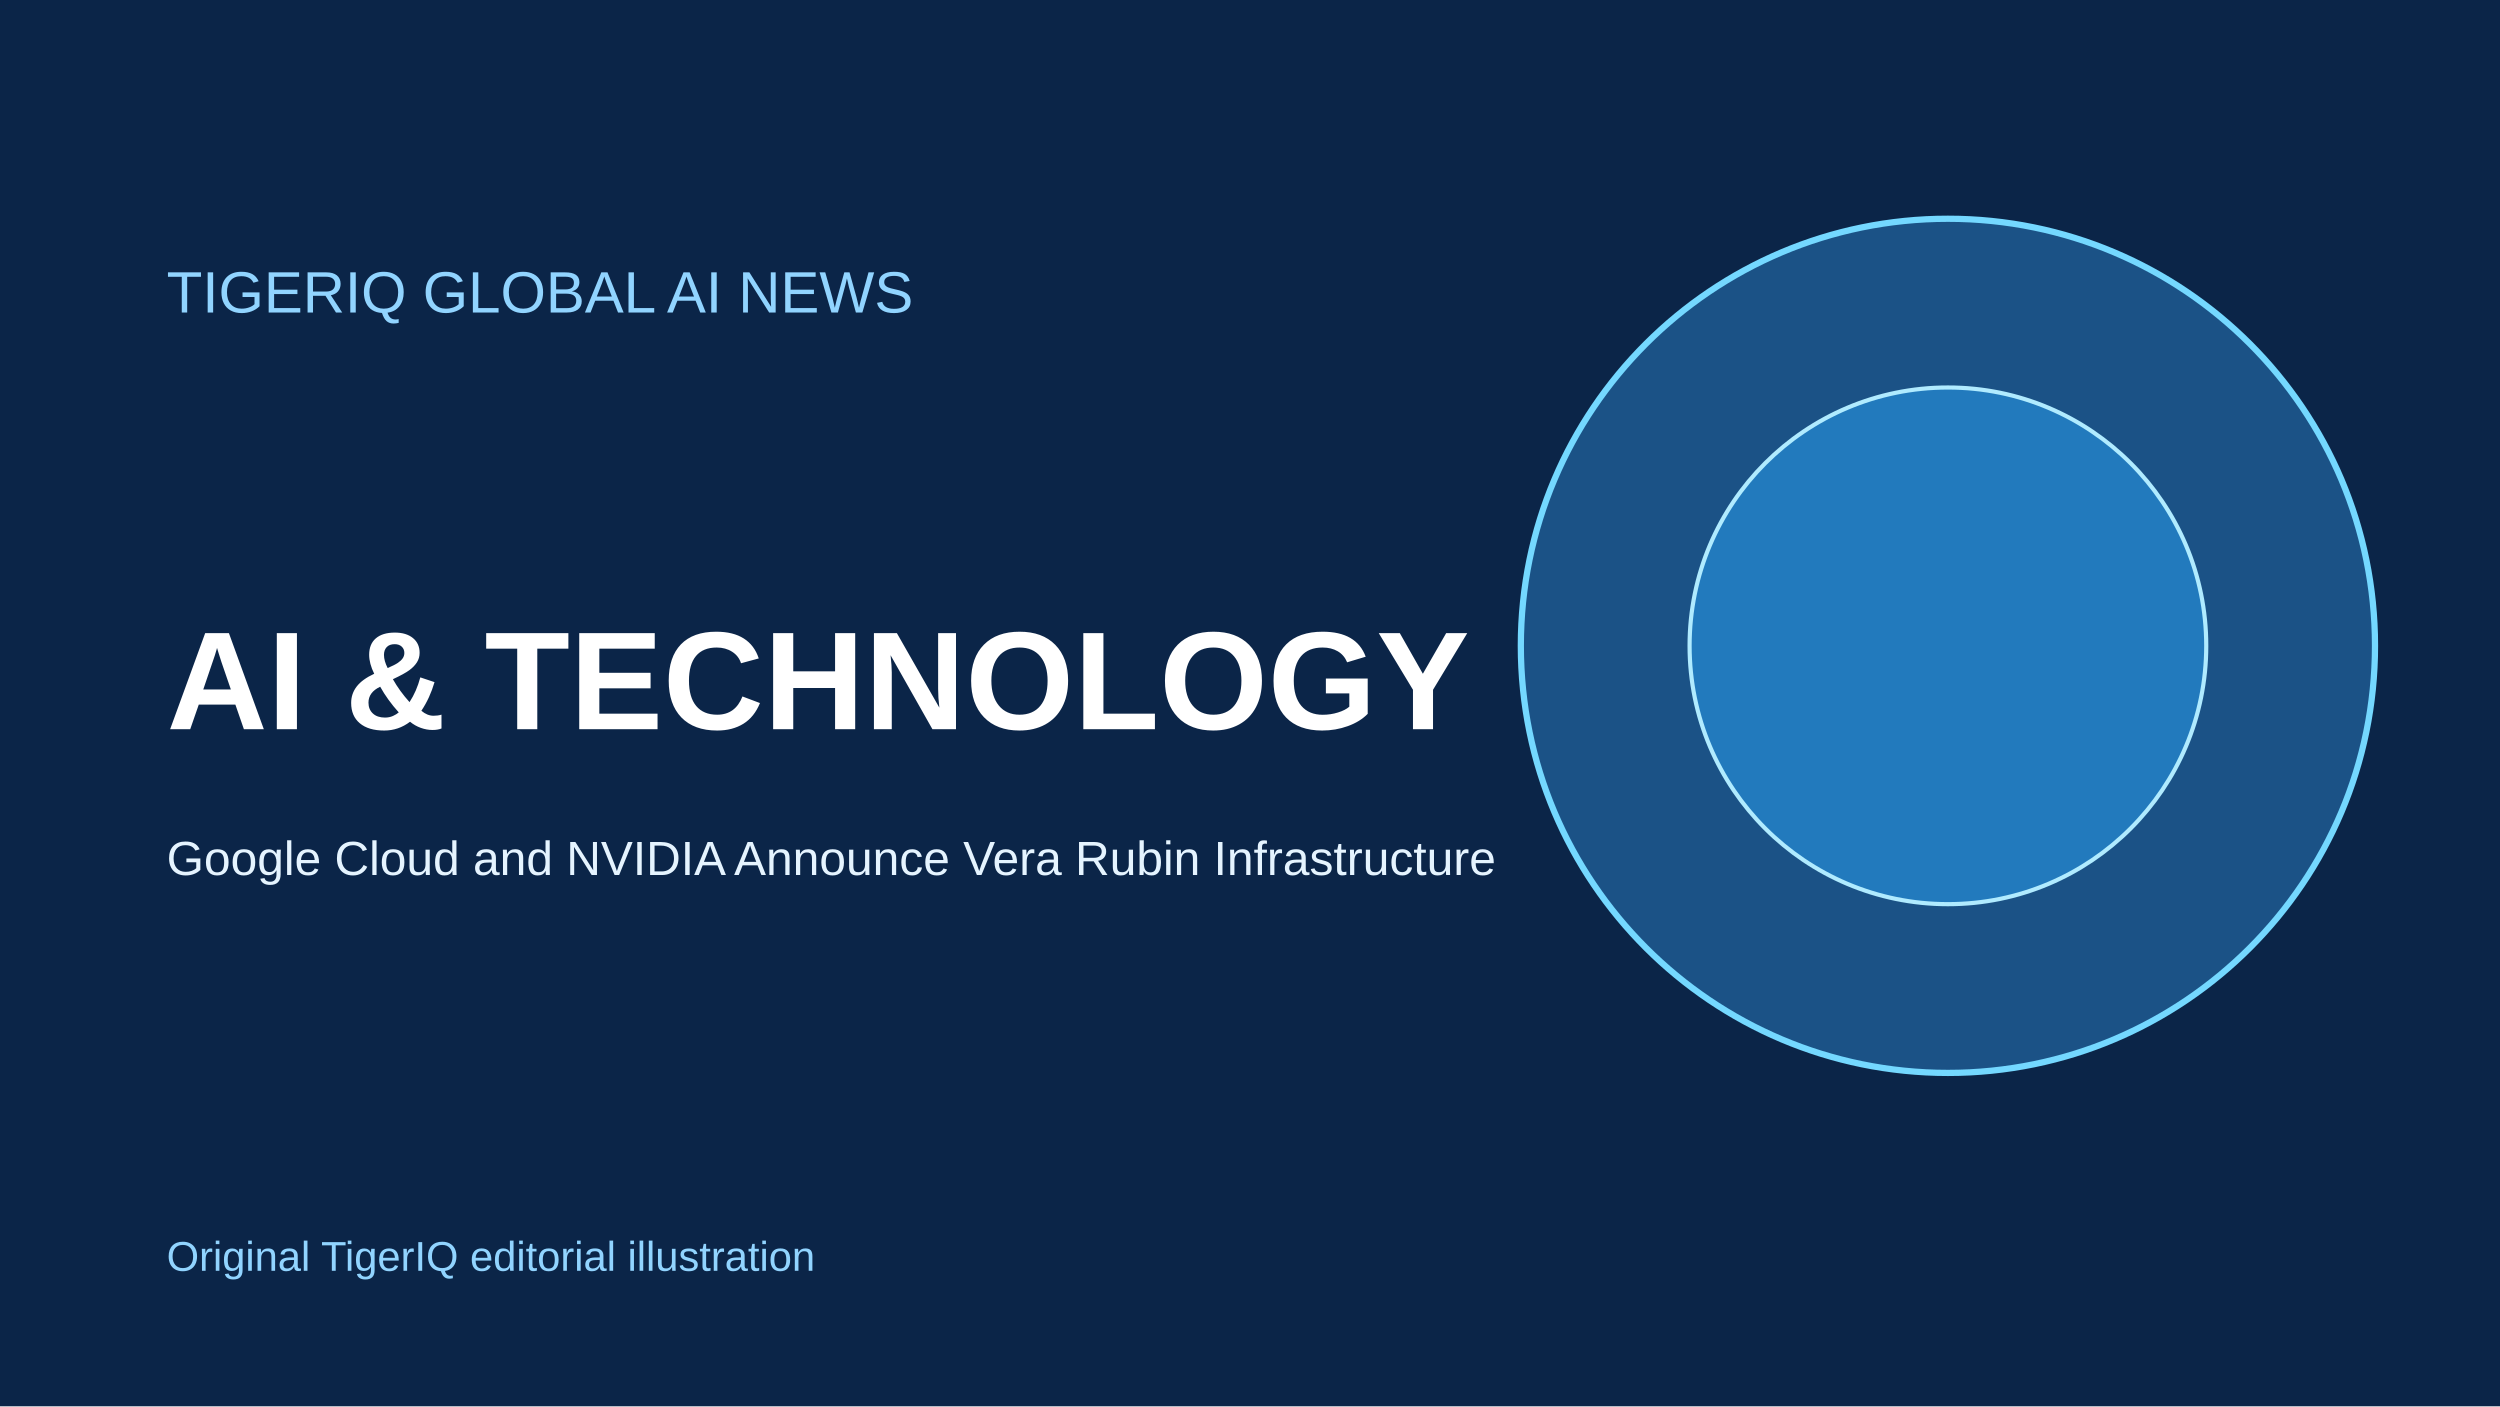
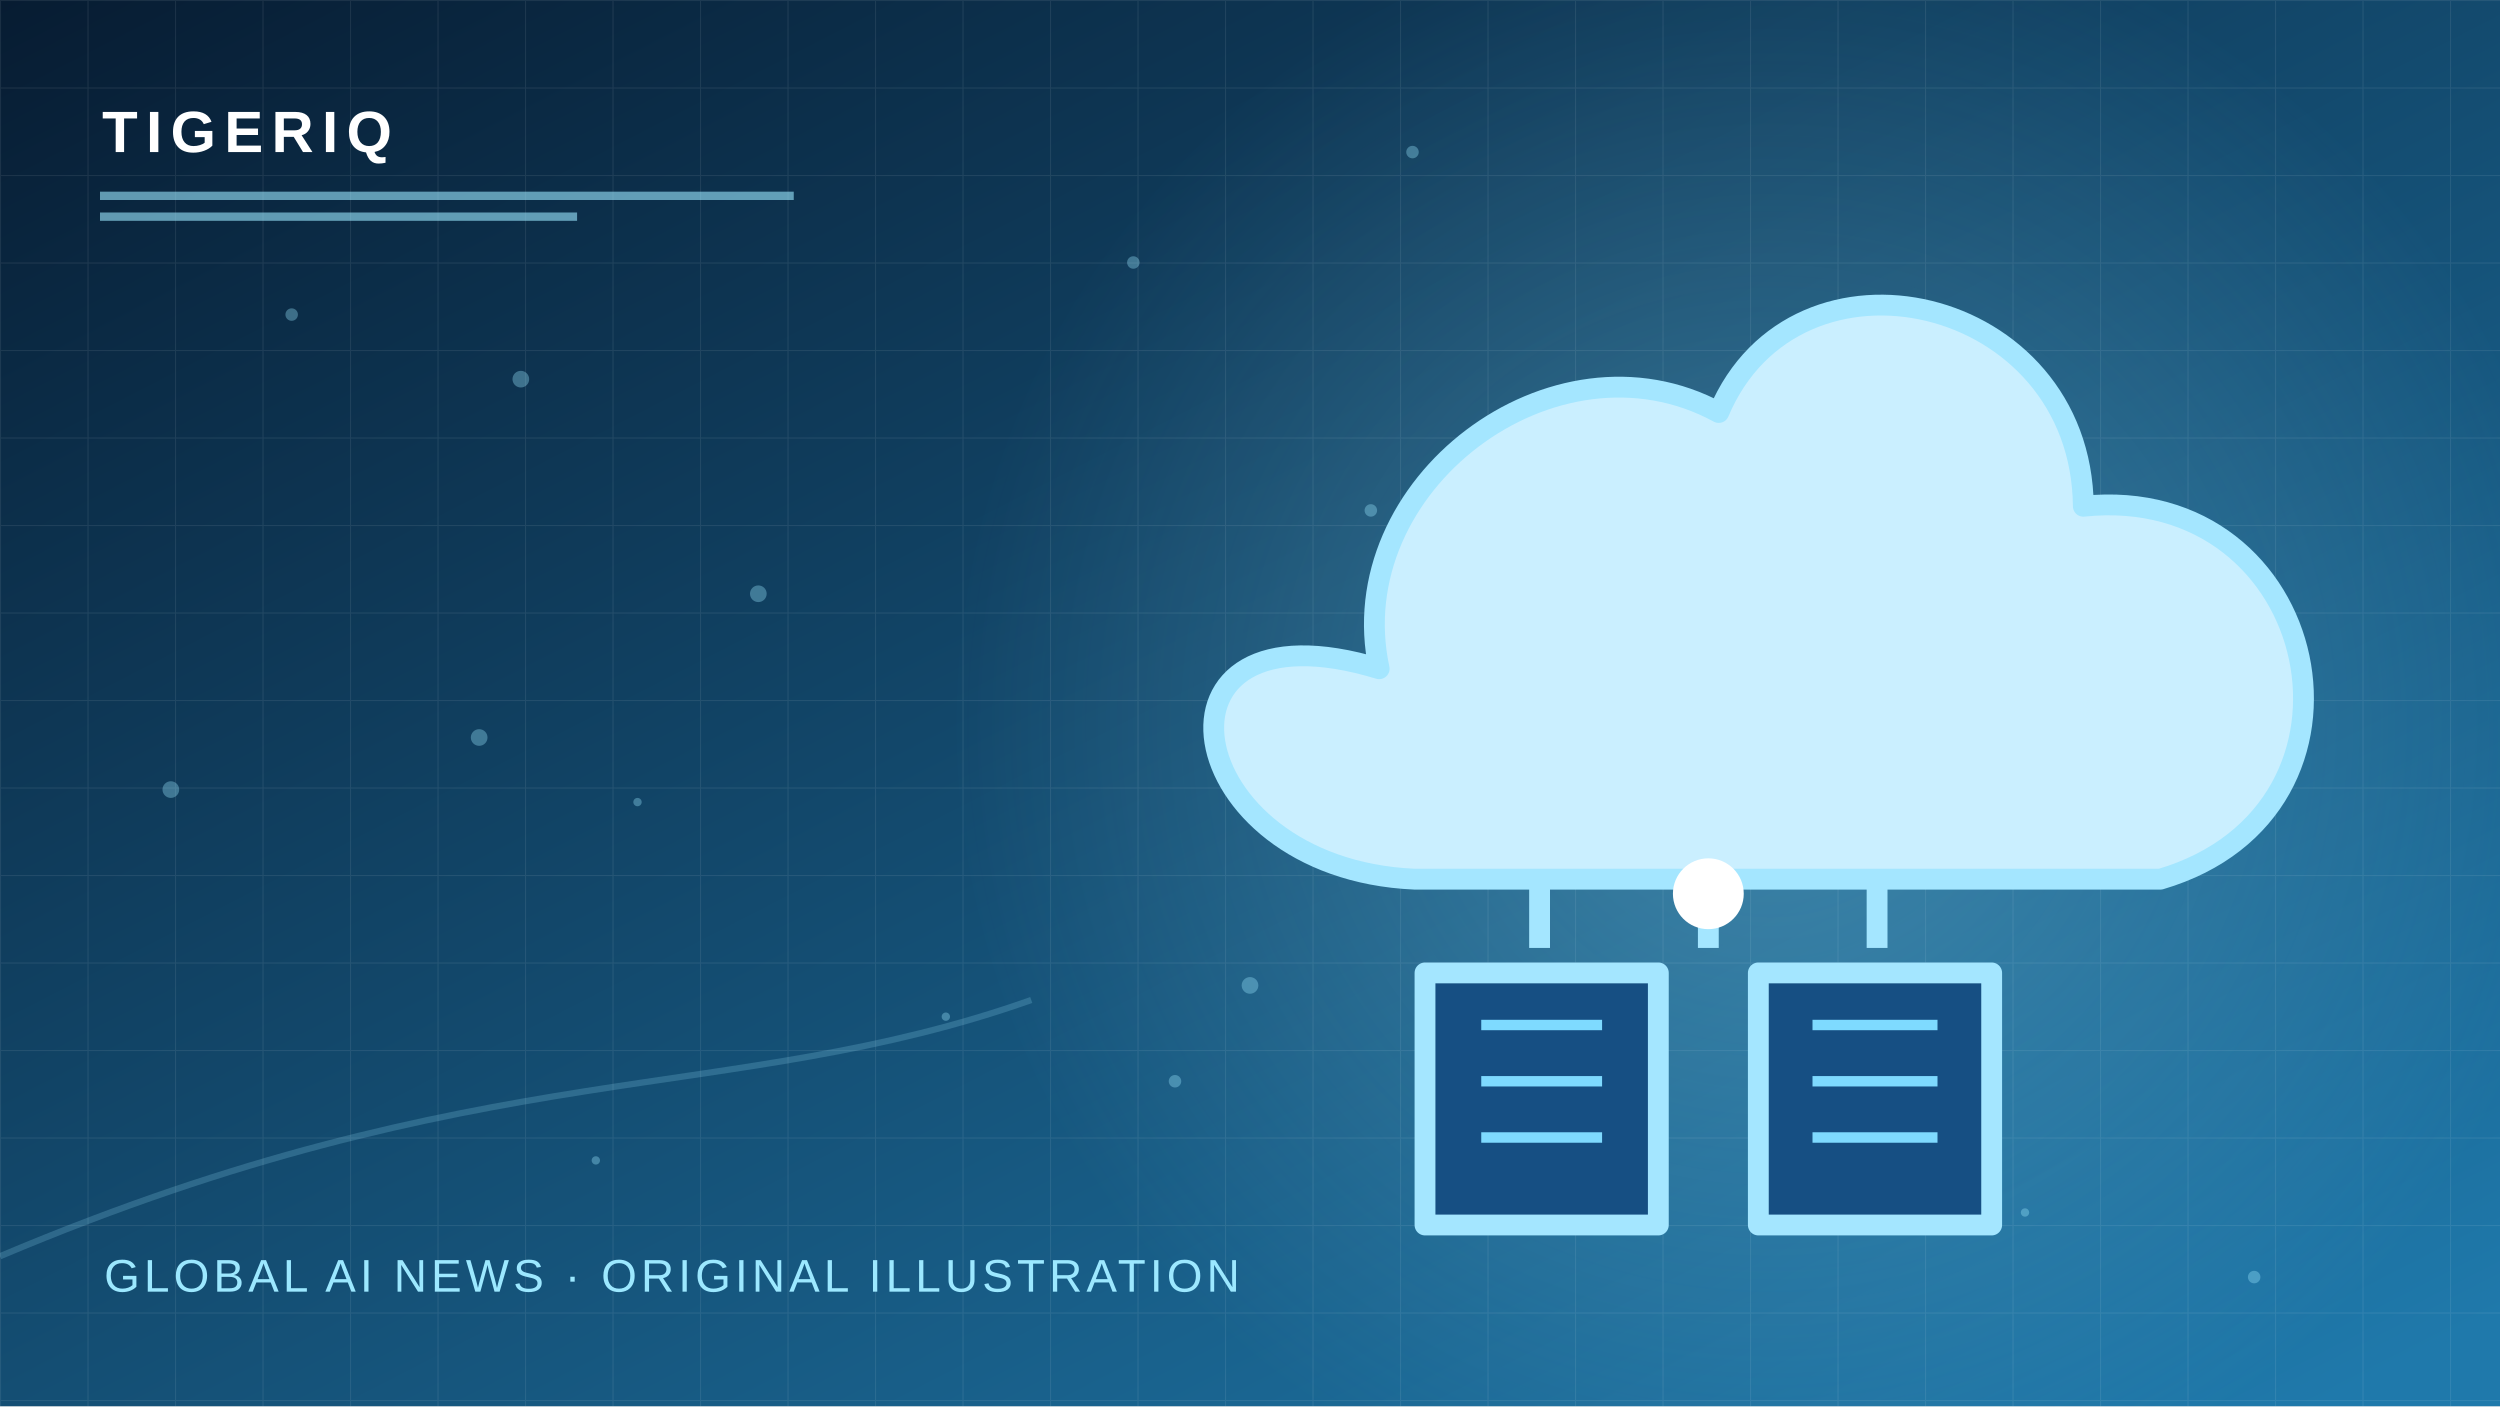
- <svg xmlns="http://www.w3.org/2000/svg" width="1200" height="675" viewBox="0 0 1200 675">
-   <rect width="1200" height="675" fill="#0b2548" />
-   <circle cx="935" cy="310" r="205" fill="#1b5286" stroke="#74d8ff" stroke-width="3" />
-   <circle cx="935" cy="310" r="124" fill="#227abd" stroke="#b0ebff" stroke-width="2" />
-   <text x="80" y="150" font-family="Arial,sans-serif" font-size="28" fill="#91d4ff">TIGERIQ GLOBAL AI NEWS</text>
-   <text x="80" y="350" font-family="Arial,sans-serif" font-size="67" font-weight="bold" fill="#ffffff">AI &amp; TECHNOLOGY</text>
-   <text x="80" y="420" font-family="Arial,sans-serif" font-size="23" fill="#e5f4ff">Google Cloud and NVIDIA Announce Vera Rubin Infrastructure</text>
-   <text x="80" y="610" font-family="Arial,sans-serif" font-size="20" fill="#91d4ff">Original TigerIQ editorial illustration</text>
+ <svg xmlns="http://www.w3.org/2000/svg" width="1200" height="675" viewBox="0 0 1200 675" data-topic="cloud">
+   <defs>
+     <linearGradient id="b" x2=".93" y2="1">
+       <stop stop-color="#071c32" />
+       <stop offset="1" stop-color="#1f79ab" />
+     </linearGradient>
+     <radialGradient id="h">
+       <stop stop-color="#9ce8ff" stop-opacity=".3" />
+       <stop offset="1" stop-color="#9ce8ff" stop-opacity="0" />
+     </radialGradient>
+     <pattern id="g" width="42" height="42" patternUnits="userSpaceOnUse">
+       <path d="M42 0H0V42" stroke="#fff" stroke-opacity=".08" fill="none" />
+     </pattern>
+   </defs>
+   <rect width="1200" height="675" fill="url(#b)" />
+   <rect width="1200" height="675" fill="url(#g)" />
+   <circle cx="850" cy="348" r="398" fill="url(#h)" />
+   <circle cx="878" cy="291" r="2" fill="#9ce8ff" opacity=".35" />
+   <circle cx="564" cy="519" r="3" fill="#9ce8ff" opacity=".35" />
+   <circle cx="250" cy="182" r="4" fill="#9ce8ff" opacity=".35" />
+   <circle cx="992" cy="410" r="2" fill="#9ce8ff" opacity=".35" />
+   <circle cx="678" cy="73" r="3" fill="#9ce8ff" opacity=".35" />
+   <circle cx="364" cy="285" r="4" fill="#9ce8ff" opacity=".35" />
+   <circle cx="306" cy="385" r="2" fill="#9ce8ff" opacity=".35" />
+   <circle cx="1082" cy="613" r="3" fill="#9ce8ff" opacity=".35" />
+   <circle cx="768" cy="276" r="4" fill="#9ce8ff" opacity=".35" />
+   <circle cx="454" cy="488" r="2" fill="#9ce8ff" opacity=".35" />
+   <circle cx="140" cy="151" r="3" fill="#9ce8ff" opacity=".35" />
+   <circle cx="82" cy="379" r="4" fill="#9ce8ff" opacity=".35" />
+   <circle cx="858" cy="479" r="2" fill="#9ce8ff" opacity=".35" />
+   <circle cx="544" cy="126" r="3" fill="#9ce8ff" opacity=".35" />
+   <circle cx="230" cy="354" r="4" fill="#9ce8ff" opacity=".35" />
+   <circle cx="972" cy="582" r="2" fill="#9ce8ff" opacity=".35" />
+   <circle cx="658" cy="245" r="3" fill="#9ce8ff" opacity=".35" />
+   <circle cx="600" cy="473" r="4" fill="#9ce8ff" opacity=".35" />
+   <circle cx="286" cy="557" r="2" fill="#9ce8ff" opacity=".35" />
+   <path d="M0 603c232-98 351-72 495-123" stroke="#9ce8ff" stroke-opacity=".2" stroke-width="3" fill="none" />
+   <g stroke="#a4e6ff" stroke-width="10" stroke-linejoin="round">
+     <path d="M662 321c-19-88 84-166 163-123 37-88 174-57 175 45 115-12 149 146 37 179H679c-115-5-135-137-17-101z" fill="#caefff" />
+     <path d="M684 467h112v121H684zM844 467h112v121H844z" fill="#164f83" />
+     <path d="M711 492h58m-58 27h58m-58 27h58M870 492h60m-60 27h60m-60 27h60" stroke="#7edaff" stroke-width="5" />
+     <path d="M820 424v31m-81 0v-31m162 31v-31" fill="none" />
+   </g>
+   <circle cx="820" cy="429" r="17" fill="#fff" />
+   <path d="M48 94h333M48 104h229" stroke="#9ce8ff" stroke-width="4" stroke-opacity=".6" />
+   <text x="49" y="73" font-family="Arial,sans-serif" font-size="28" letter-spacing="4" font-weight="bold" fill="#ffffff">TIGERIQ</text>
+   <text x="50" y="620" font-family="Arial,sans-serif" font-size="22" letter-spacing="2" fill="#9ce8ff">GLOBAL AI NEWS · ORIGINAL ILLUSTRATION</text>
</svg>
